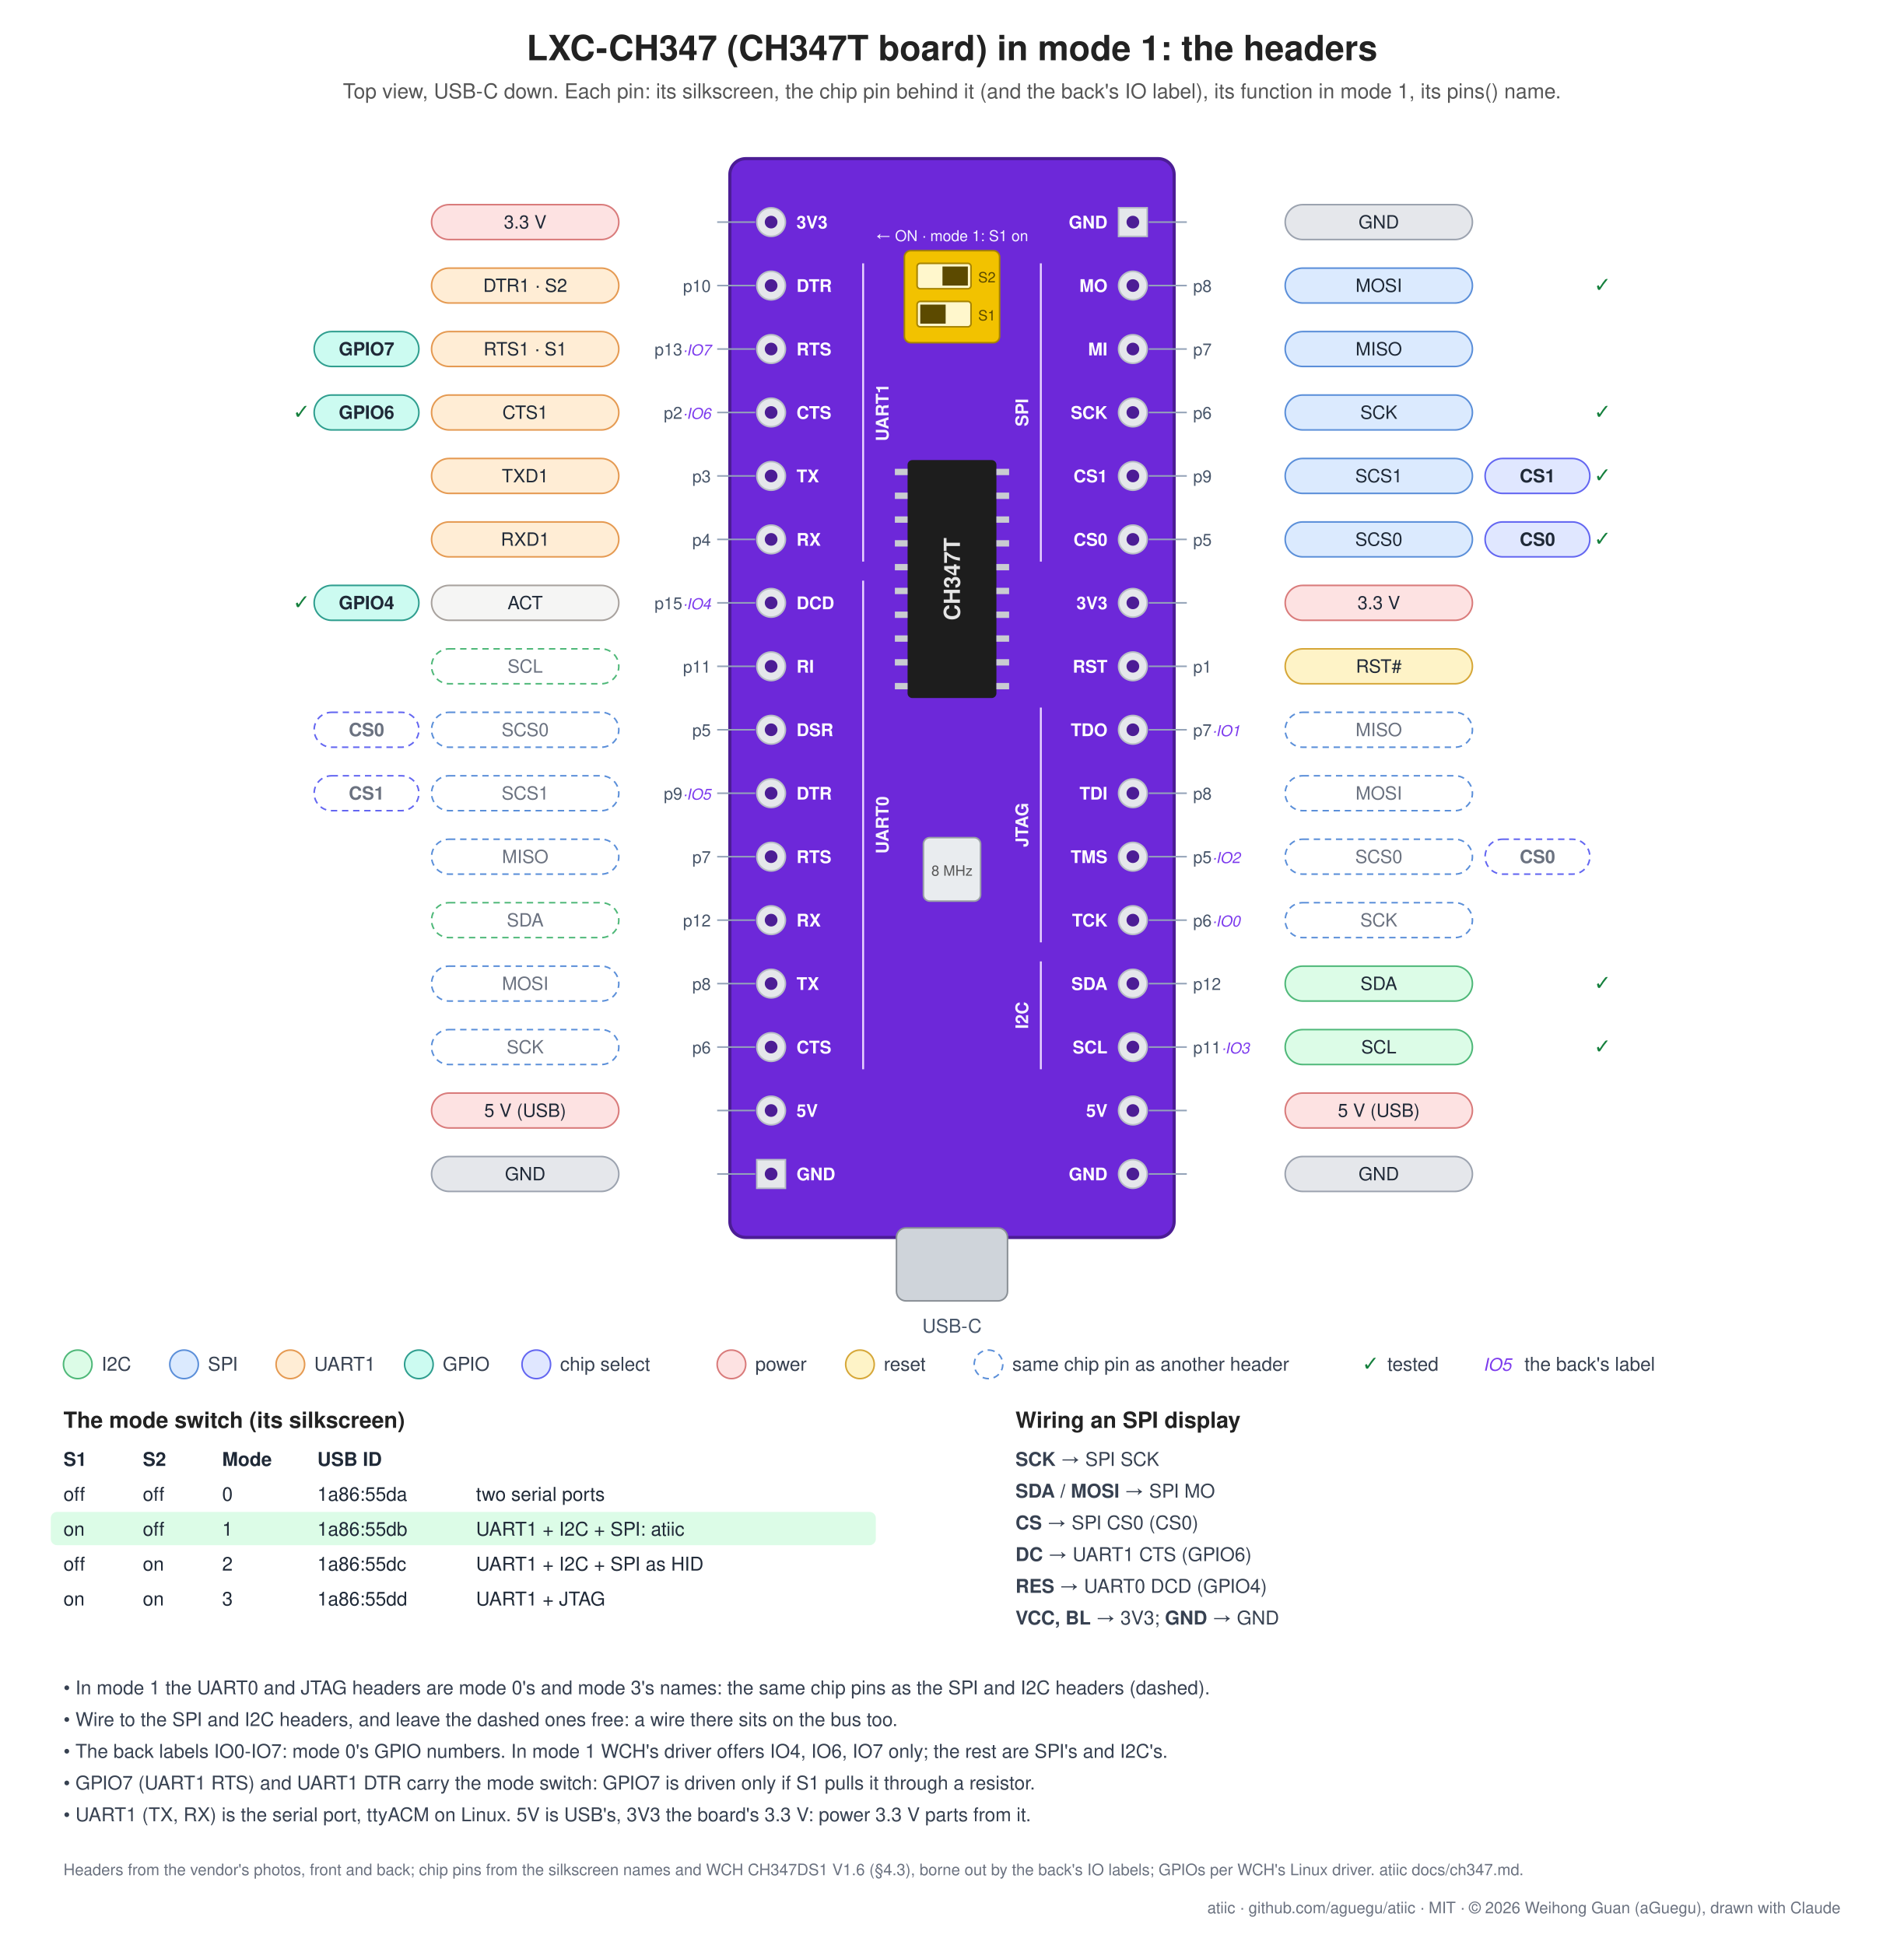
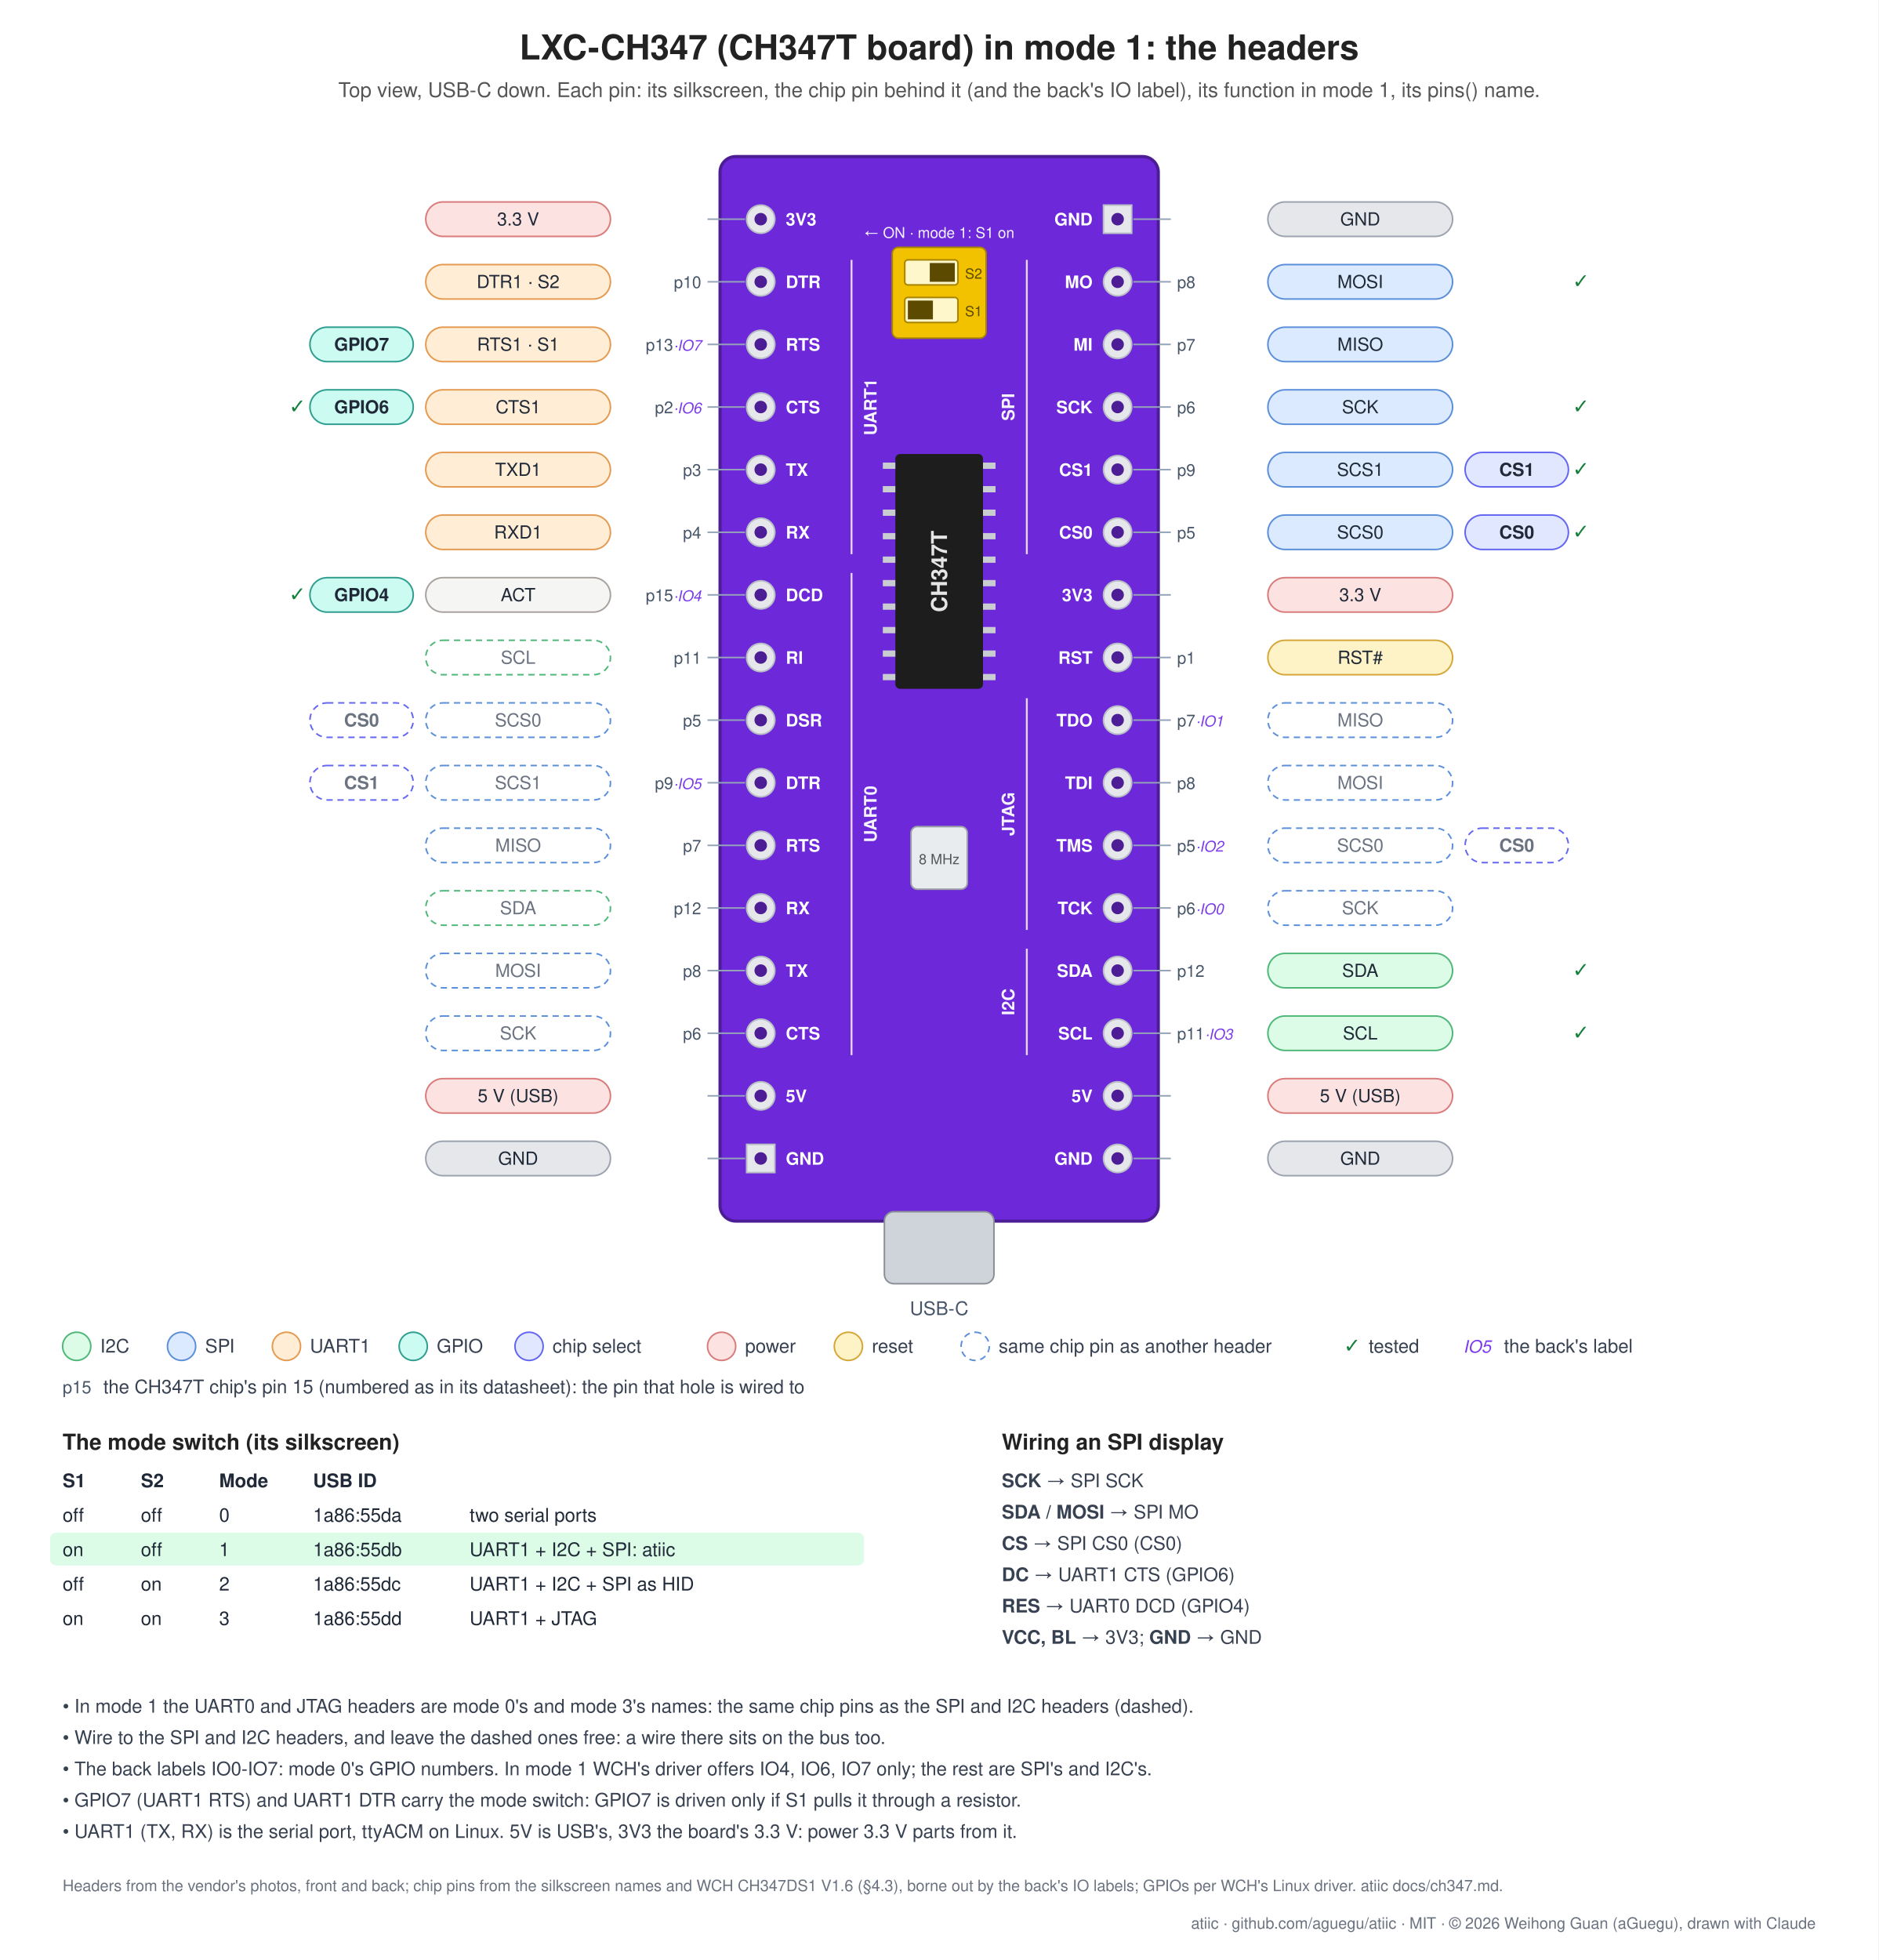
- <svg xmlns="http://www.w3.org/2000/svg" viewBox="0 0 1200 1226" width="1200" height="1226" font-family="Helvetica, Arial, sans-serif">
-   <rect width="1200" height="1226" fill="#ffffff" />
+ <svg xmlns="http://www.w3.org/2000/svg" viewBox="0 0 1200 1252" width="1200" height="1252" font-family="Helvetica, Arial, sans-serif">
+   <rect width="1200" height="1252" fill="#ffffff" />
  <text x="600.0" y="38" text-anchor="middle" font-size="22" font-weight="bold" fill="#222">LXC-CH347 (CH347T board) in mode 1: the headers</text>
  <text x="600.0" y="62" text-anchor="middle" font-size="13" fill="#555">Top view, USB-C down. Each pin: its silkscreen, the chip pin behind it (and the back's IO label), its function in mode 1, its pins() name.</text>
  <rect x="460" y="100" width="280" height="680" rx="10" fill="#6d28d9" stroke="#4c1d95" stroke-width="2" />
  <rect x="477" y="731" width="18" height="18" fill="#e5e7eb" stroke="#b8bec5" />
  <circle cx="486" cy="740" r="4" fill="#4c1d95" />
  <text x="502" y="744" text-anchor="start" font-size="11" font-weight="bold" fill="#fff">GND</text>
  <line x1="476" y1="740" x2="452" y2="740" stroke="#94a3b8" />
  <text x="448" y="744" text-anchor="end" font-size="10.5" fill="#475569" />
  <rect x="272" y="729" width="118" height="22" rx="11" fill="#e5e7eb" stroke="#9ca3af" />
  <text x="331.0" y="744" text-anchor="middle" font-size="11.5" fill="#1f2937">GND</text>
  <circle cx="486" cy="700" r="9" fill="#e5e7eb" stroke="#b8bec5" />
  <circle cx="486" cy="700" r="4" fill="#4c1d95" />
  <text x="502" y="704" text-anchor="start" font-size="11" font-weight="bold" fill="#fff">5V</text>
  <line x1="476" y1="700" x2="452" y2="700" stroke="#94a3b8" />
  <text x="448" y="704" text-anchor="end" font-size="10.5" fill="#475569" />
  <rect x="272" y="689" width="118" height="22" rx="11" fill="#fde2e2" stroke="#d97b7b" />
  <text x="331.0" y="704" text-anchor="middle" font-size="11.5" fill="#1f2937">5 V (USB)</text>
  <circle cx="486" cy="660" r="9" fill="#e5e7eb" stroke="#b8bec5" />
  <circle cx="486" cy="660" r="4" fill="#4c1d95" />
  <text x="502" y="664" text-anchor="start" font-size="11" font-weight="bold" fill="#fff">CTS</text>
  <line x1="476" y1="660" x2="452" y2="660" stroke="#94a3b8" />
  <text x="448" y="664" text-anchor="end" font-size="10.5" fill="#475569">p6</text>
  <rect x="272" y="649" width="118" height="22" rx="11" fill="#ffffff" stroke="#5b8fd9" stroke-dasharray="4 3" />
  <text x="331.0" y="664" text-anchor="middle" font-size="11.5" fill="#6b7280">SCK</text>
  <circle cx="486" cy="620" r="9" fill="#e5e7eb" stroke="#b8bec5" />
  <circle cx="486" cy="620" r="4" fill="#4c1d95" />
  <text x="502" y="624" text-anchor="start" font-size="11" font-weight="bold" fill="#fff">TX</text>
  <line x1="476" y1="620" x2="452" y2="620" stroke="#94a3b8" />
  <text x="448" y="624" text-anchor="end" font-size="10.5" fill="#475569">p8</text>
  <rect x="272" y="609" width="118" height="22" rx="11" fill="#ffffff" stroke="#5b8fd9" stroke-dasharray="4 3" />
  <text x="331.0" y="624" text-anchor="middle" font-size="11.5" fill="#6b7280">MOSI</text>
  <circle cx="486" cy="580" r="9" fill="#e5e7eb" stroke="#b8bec5" />
  <circle cx="486" cy="580" r="4" fill="#4c1d95" />
  <text x="502" y="584" text-anchor="start" font-size="11" font-weight="bold" fill="#fff">RX</text>
  <line x1="476" y1="580" x2="452" y2="580" stroke="#94a3b8" />
  <text x="448" y="584" text-anchor="end" font-size="10.5" fill="#475569">p12</text>
  <rect x="272" y="569" width="118" height="22" rx="11" fill="#ffffff" stroke="#4fb879" stroke-dasharray="4 3" />
  <text x="331.0" y="584" text-anchor="middle" font-size="11.5" fill="#6b7280">SDA</text>
  <circle cx="486" cy="540" r="9" fill="#e5e7eb" stroke="#b8bec5" />
  <circle cx="486" cy="540" r="4" fill="#4c1d95" />
  <text x="502" y="544" text-anchor="start" font-size="11" font-weight="bold" fill="#fff">RTS</text>
  <line x1="476" y1="540" x2="452" y2="540" stroke="#94a3b8" />
  <text x="448" y="544" text-anchor="end" font-size="10.5" fill="#475569">p7</text>
  <rect x="272" y="529" width="118" height="22" rx="11" fill="#ffffff" stroke="#5b8fd9" stroke-dasharray="4 3" />
  <text x="331.0" y="544" text-anchor="middle" font-size="11.5" fill="#6b7280">MISO</text>
  <circle cx="486" cy="500" r="9" fill="#e5e7eb" stroke="#b8bec5" />
  <circle cx="486" cy="500" r="4" fill="#4c1d95" />
  <text x="502" y="504" text-anchor="start" font-size="11" font-weight="bold" fill="#fff">DTR</text>
  <line x1="476" y1="500" x2="452" y2="500" stroke="#94a3b8" />
  <text x="448" y="504" text-anchor="end" font-size="10.5" fill="#475569">p9<tspan font-size="9.5" font-style="italic" fill="#7c3aed">·IO5</tspan>
  </text>
  <rect x="272" y="489" width="118" height="22" rx="11" fill="#ffffff" stroke="#5b8fd9" stroke-dasharray="4 3" />
  <text x="331.0" y="504" text-anchor="middle" font-size="11.5" fill="#6b7280">SCS1</text>
  <rect x="198" y="489" width="66" height="22" rx="11" fill="#ffffff" stroke="#6366f1" stroke-dasharray="4 3" />
  <text x="231.0" y="504" text-anchor="middle" font-size="11.5" font-weight="bold" fill="#6b7280">CS1</text>
  <circle cx="486" cy="460" r="9" fill="#e5e7eb" stroke="#b8bec5" />
  <circle cx="486" cy="460" r="4" fill="#4c1d95" />
  <text x="502" y="464" text-anchor="start" font-size="11" font-weight="bold" fill="#fff">DSR</text>
  <line x1="476" y1="460" x2="452" y2="460" stroke="#94a3b8" />
  <text x="448" y="464" text-anchor="end" font-size="10.5" fill="#475569">p5</text>
  <rect x="272" y="449" width="118" height="22" rx="11" fill="#ffffff" stroke="#5b8fd9" stroke-dasharray="4 3" />
  <text x="331.0" y="464" text-anchor="middle" font-size="11.5" fill="#6b7280">SCS0</text>
  <rect x="198" y="449" width="66" height="22" rx="11" fill="#ffffff" stroke="#6366f1" stroke-dasharray="4 3" />
  <text x="231.0" y="464" text-anchor="middle" font-size="11.5" font-weight="bold" fill="#6b7280">CS0</text>
  <circle cx="486" cy="420" r="9" fill="#e5e7eb" stroke="#b8bec5" />
  <circle cx="486" cy="420" r="4" fill="#4c1d95" />
  <text x="502" y="424" text-anchor="start" font-size="11" font-weight="bold" fill="#fff">RI</text>
  <line x1="476" y1="420" x2="452" y2="420" stroke="#94a3b8" />
  <text x="448" y="424" text-anchor="end" font-size="10.5" fill="#475569">p11</text>
  <rect x="272" y="409" width="118" height="22" rx="11" fill="#ffffff" stroke="#4fb879" stroke-dasharray="4 3" />
  <text x="331.0" y="424" text-anchor="middle" font-size="11.5" fill="#6b7280">SCL</text>
  <circle cx="486" cy="380" r="9" fill="#e5e7eb" stroke="#b8bec5" />
  <circle cx="486" cy="380" r="4" fill="#4c1d95" />
  <text x="502" y="384" text-anchor="start" font-size="11" font-weight="bold" fill="#fff">DCD</text>
  <line x1="476" y1="380" x2="452" y2="380" stroke="#94a3b8" />
  <text x="448" y="384" text-anchor="end" font-size="10.5" fill="#475569">p15<tspan font-size="9.5" font-style="italic" fill="#7c3aed">·IO4</tspan>
  </text>
  <rect x="272" y="369" width="118" height="22" rx="11" fill="#f5f5f4" stroke="#a8a29e" />
  <text x="331.0" y="384" text-anchor="middle" font-size="11.5" fill="#1f2937">ACT</text>
  <rect x="198" y="369" width="66" height="22" rx="11" fill="#ccfbf1" stroke="#2f9e8f" />
  <text x="231.0" y="384" text-anchor="middle" font-size="11.5" font-weight="bold" fill="#1f2937">GPIO4</text>
  <text x="190" y="384" text-anchor="middle" font-size="13" fill="#15803d">✓</text>
  <circle cx="486" cy="340" r="9" fill="#e5e7eb" stroke="#b8bec5" />
  <circle cx="486" cy="340" r="4" fill="#4c1d95" />
  <text x="502" y="344" text-anchor="start" font-size="11" font-weight="bold" fill="#fff">RX</text>
  <line x1="476" y1="340" x2="452" y2="340" stroke="#94a3b8" />
  <text x="448" y="344" text-anchor="end" font-size="10.5" fill="#475569">p4</text>
  <rect x="272" y="329" width="118" height="22" rx="11" fill="#ffedd5" stroke="#e59a52" />
  <text x="331.0" y="344" text-anchor="middle" font-size="11.5" fill="#1f2937">RXD1</text>
  <circle cx="486" cy="300" r="9" fill="#e5e7eb" stroke="#b8bec5" />
  <circle cx="486" cy="300" r="4" fill="#4c1d95" />
  <text x="502" y="304" text-anchor="start" font-size="11" font-weight="bold" fill="#fff">TX</text>
  <line x1="476" y1="300" x2="452" y2="300" stroke="#94a3b8" />
  <text x="448" y="304" text-anchor="end" font-size="10.5" fill="#475569">p3</text>
  <rect x="272" y="289" width="118" height="22" rx="11" fill="#ffedd5" stroke="#e59a52" />
  <text x="331.0" y="304" text-anchor="middle" font-size="11.5" fill="#1f2937">TXD1</text>
  <circle cx="486" cy="260" r="9" fill="#e5e7eb" stroke="#b8bec5" />
  <circle cx="486" cy="260" r="4" fill="#4c1d95" />
  <text x="502" y="264" text-anchor="start" font-size="11" font-weight="bold" fill="#fff">CTS</text>
  <line x1="476" y1="260" x2="452" y2="260" stroke="#94a3b8" />
  <text x="448" y="264" text-anchor="end" font-size="10.5" fill="#475569">p2<tspan font-size="9.5" font-style="italic" fill="#7c3aed">·IO6</tspan>
  </text>
  <rect x="272" y="249" width="118" height="22" rx="11" fill="#ffedd5" stroke="#e59a52" />
  <text x="331.0" y="264" text-anchor="middle" font-size="11.5" fill="#1f2937">CTS1</text>
  <rect x="198" y="249" width="66" height="22" rx="11" fill="#ccfbf1" stroke="#2f9e8f" />
  <text x="231.0" y="264" text-anchor="middle" font-size="11.5" font-weight="bold" fill="#1f2937">GPIO6</text>
  <text x="190" y="264" text-anchor="middle" font-size="13" fill="#15803d">✓</text>
  <circle cx="486" cy="220" r="9" fill="#e5e7eb" stroke="#b8bec5" />
  <circle cx="486" cy="220" r="4" fill="#4c1d95" />
  <text x="502" y="224" text-anchor="start" font-size="11" font-weight="bold" fill="#fff">RTS</text>
  <line x1="476" y1="220" x2="452" y2="220" stroke="#94a3b8" />
  <text x="448" y="224" text-anchor="end" font-size="10.5" fill="#475569">p13<tspan font-size="9.5" font-style="italic" fill="#7c3aed">·IO7</tspan>
  </text>
  <rect x="272" y="209" width="118" height="22" rx="11" fill="#ffedd5" stroke="#e59a52" />
  <text x="331.0" y="224" text-anchor="middle" font-size="11.5" fill="#1f2937">RTS1 · S1</text>
  <rect x="198" y="209" width="66" height="22" rx="11" fill="#ccfbf1" stroke="#2f9e8f" />
  <text x="231.0" y="224" text-anchor="middle" font-size="11.5" font-weight="bold" fill="#1f2937">GPIO7</text>
  <circle cx="486" cy="180" r="9" fill="#e5e7eb" stroke="#b8bec5" />
  <circle cx="486" cy="180" r="4" fill="#4c1d95" />
  <text x="502" y="184" text-anchor="start" font-size="11" font-weight="bold" fill="#fff">DTR</text>
  <line x1="476" y1="180" x2="452" y2="180" stroke="#94a3b8" />
  <text x="448" y="184" text-anchor="end" font-size="10.5" fill="#475569">p10</text>
  <rect x="272" y="169" width="118" height="22" rx="11" fill="#ffedd5" stroke="#e59a52" />
  <text x="331.0" y="184" text-anchor="middle" font-size="11.5" fill="#1f2937">DTR1 · S2</text>
  <circle cx="486" cy="140" r="9" fill="#e5e7eb" stroke="#b8bec5" />
  <circle cx="486" cy="140" r="4" fill="#4c1d95" />
  <text x="502" y="144" text-anchor="start" font-size="11" font-weight="bold" fill="#fff">3V3</text>
  <line x1="476" y1="140" x2="452" y2="140" stroke="#94a3b8" />
  <text x="448" y="144" text-anchor="end" font-size="10.5" fill="#475569" />
  <rect x="272" y="129" width="118" height="22" rx="11" fill="#fde2e2" stroke="#d97b7b" />
  <text x="331.0" y="144" text-anchor="middle" font-size="11.5" fill="#1f2937">3.3 V</text>
  <circle cx="714" cy="740" r="9" fill="#e5e7eb" stroke="#b8bec5" />
  <circle cx="714" cy="740" r="4" fill="#4c1d95" />
  <text x="698" y="744" text-anchor="end" font-size="11" font-weight="bold" fill="#fff">GND</text>
  <line x1="724" y1="740" x2="748" y2="740" stroke="#94a3b8" />
  <text x="752" y="744" text-anchor="start" font-size="10.5" fill="#475569" />
  <rect x="810" y="729" width="118" height="22" rx="11" fill="#e5e7eb" stroke="#9ca3af" />
  <text x="869.0" y="744" text-anchor="middle" font-size="11.5" fill="#1f2937">GND</text>
  <circle cx="714" cy="700" r="9" fill="#e5e7eb" stroke="#b8bec5" />
  <circle cx="714" cy="700" r="4" fill="#4c1d95" />
  <text x="698" y="704" text-anchor="end" font-size="11" font-weight="bold" fill="#fff">5V</text>
  <line x1="724" y1="700" x2="748" y2="700" stroke="#94a3b8" />
  <text x="752" y="704" text-anchor="start" font-size="10.5" fill="#475569" />
  <rect x="810" y="689" width="118" height="22" rx="11" fill="#fde2e2" stroke="#d97b7b" />
  <text x="869.0" y="704" text-anchor="middle" font-size="11.5" fill="#1f2937">5 V (USB)</text>
  <circle cx="714" cy="660" r="9" fill="#e5e7eb" stroke="#b8bec5" />
  <circle cx="714" cy="660" r="4" fill="#4c1d95" />
  <text x="698" y="664" text-anchor="end" font-size="11" font-weight="bold" fill="#fff">SCL</text>
  <line x1="724" y1="660" x2="748" y2="660" stroke="#94a3b8" />
  <text x="752" y="664" text-anchor="start" font-size="10.5" fill="#475569">p11<tspan font-size="9.5" font-style="italic" fill="#7c3aed">·IO3</tspan>
  </text>
  <rect x="810" y="649" width="118" height="22" rx="11" fill="#dcfce7" stroke="#4fb879" />
  <text x="869.0" y="664" text-anchor="middle" font-size="11.5" fill="#1f2937">SCL</text>
  <text x="1010" y="664" text-anchor="middle" font-size="13" fill="#15803d">✓</text>
  <circle cx="714" cy="620" r="9" fill="#e5e7eb" stroke="#b8bec5" />
  <circle cx="714" cy="620" r="4" fill="#4c1d95" />
  <text x="698" y="624" text-anchor="end" font-size="11" font-weight="bold" fill="#fff">SDA</text>
  <line x1="724" y1="620" x2="748" y2="620" stroke="#94a3b8" />
  <text x="752" y="624" text-anchor="start" font-size="10.5" fill="#475569">p12</text>
  <rect x="810" y="609" width="118" height="22" rx="11" fill="#dcfce7" stroke="#4fb879" />
  <text x="869.0" y="624" text-anchor="middle" font-size="11.5" fill="#1f2937">SDA</text>
  <text x="1010" y="624" text-anchor="middle" font-size="13" fill="#15803d">✓</text>
  <circle cx="714" cy="580" r="9" fill="#e5e7eb" stroke="#b8bec5" />
  <circle cx="714" cy="580" r="4" fill="#4c1d95" />
  <text x="698" y="584" text-anchor="end" font-size="11" font-weight="bold" fill="#fff">TCK</text>
  <line x1="724" y1="580" x2="748" y2="580" stroke="#94a3b8" />
  <text x="752" y="584" text-anchor="start" font-size="10.5" fill="#475569">p6<tspan font-size="9.5" font-style="italic" fill="#7c3aed">·IO0</tspan>
  </text>
  <rect x="810" y="569" width="118" height="22" rx="11" fill="#ffffff" stroke="#5b8fd9" stroke-dasharray="4 3" />
  <text x="869.0" y="584" text-anchor="middle" font-size="11.5" fill="#6b7280">SCK</text>
  <circle cx="714" cy="540" r="9" fill="#e5e7eb" stroke="#b8bec5" />
  <circle cx="714" cy="540" r="4" fill="#4c1d95" />
  <text x="698" y="544" text-anchor="end" font-size="11" font-weight="bold" fill="#fff">TMS</text>
  <line x1="724" y1="540" x2="748" y2="540" stroke="#94a3b8" />
  <text x="752" y="544" text-anchor="start" font-size="10.5" fill="#475569">p5<tspan font-size="9.5" font-style="italic" fill="#7c3aed">·IO2</tspan>
  </text>
  <rect x="810" y="529" width="118" height="22" rx="11" fill="#ffffff" stroke="#5b8fd9" stroke-dasharray="4 3" />
  <text x="869.0" y="544" text-anchor="middle" font-size="11.5" fill="#6b7280">SCS0</text>
  <rect x="936" y="529" width="66" height="22" rx="11" fill="#ffffff" stroke="#6366f1" stroke-dasharray="4 3" />
  <text x="969.0" y="544" text-anchor="middle" font-size="11.5" font-weight="bold" fill="#6b7280">CS0</text>
  <circle cx="714" cy="500" r="9" fill="#e5e7eb" stroke="#b8bec5" />
  <circle cx="714" cy="500" r="4" fill="#4c1d95" />
  <text x="698" y="504" text-anchor="end" font-size="11" font-weight="bold" fill="#fff">TDI</text>
  <line x1="724" y1="500" x2="748" y2="500" stroke="#94a3b8" />
  <text x="752" y="504" text-anchor="start" font-size="10.5" fill="#475569">p8</text>
  <rect x="810" y="489" width="118" height="22" rx="11" fill="#ffffff" stroke="#5b8fd9" stroke-dasharray="4 3" />
  <text x="869.0" y="504" text-anchor="middle" font-size="11.5" fill="#6b7280">MOSI</text>
  <circle cx="714" cy="460" r="9" fill="#e5e7eb" stroke="#b8bec5" />
  <circle cx="714" cy="460" r="4" fill="#4c1d95" />
  <text x="698" y="464" text-anchor="end" font-size="11" font-weight="bold" fill="#fff">TDO</text>
  <line x1="724" y1="460" x2="748" y2="460" stroke="#94a3b8" />
  <text x="752" y="464" text-anchor="start" font-size="10.5" fill="#475569">p7<tspan font-size="9.5" font-style="italic" fill="#7c3aed">·IO1</tspan>
  </text>
  <rect x="810" y="449" width="118" height="22" rx="11" fill="#ffffff" stroke="#5b8fd9" stroke-dasharray="4 3" />
  <text x="869.0" y="464" text-anchor="middle" font-size="11.5" fill="#6b7280">MISO</text>
  <circle cx="714" cy="420" r="9" fill="#e5e7eb" stroke="#b8bec5" />
  <circle cx="714" cy="420" r="4" fill="#4c1d95" />
  <text x="698" y="424" text-anchor="end" font-size="11" font-weight="bold" fill="#fff">RST</text>
  <line x1="724" y1="420" x2="748" y2="420" stroke="#94a3b8" />
  <text x="752" y="424" text-anchor="start" font-size="10.5" fill="#475569">p1</text>
  <rect x="810" y="409" width="118" height="22" rx="11" fill="#fef3c7" stroke="#d6a738" />
  <text x="869.0" y="424" text-anchor="middle" font-size="11.5" fill="#1f2937">RST#</text>
  <circle cx="714" cy="380" r="9" fill="#e5e7eb" stroke="#b8bec5" />
  <circle cx="714" cy="380" r="4" fill="#4c1d95" />
  <text x="698" y="384" text-anchor="end" font-size="11" font-weight="bold" fill="#fff">3V3</text>
  <line x1="724" y1="380" x2="748" y2="380" stroke="#94a3b8" />
  <text x="752" y="384" text-anchor="start" font-size="10.5" fill="#475569" />
  <rect x="810" y="369" width="118" height="22" rx="11" fill="#fde2e2" stroke="#d97b7b" />
  <text x="869.0" y="384" text-anchor="middle" font-size="11.5" fill="#1f2937">3.3 V</text>
  <circle cx="714" cy="340" r="9" fill="#e5e7eb" stroke="#b8bec5" />
  <circle cx="714" cy="340" r="4" fill="#4c1d95" />
  <text x="698" y="344" text-anchor="end" font-size="11" font-weight="bold" fill="#fff">CS0</text>
  <line x1="724" y1="340" x2="748" y2="340" stroke="#94a3b8" />
  <text x="752" y="344" text-anchor="start" font-size="10.5" fill="#475569">p5</text>
  <rect x="810" y="329" width="118" height="22" rx="11" fill="#dbeafe" stroke="#5b8fd9" />
  <text x="869.0" y="344" text-anchor="middle" font-size="11.5" fill="#1f2937">SCS0</text>
  <rect x="936" y="329" width="66" height="22" rx="11" fill="#e0e7ff" stroke="#6366f1" />
  <text x="969.0" y="344" text-anchor="middle" font-size="11.5" font-weight="bold" fill="#1f2937">CS0</text>
  <text x="1010" y="344" text-anchor="middle" font-size="13" fill="#15803d">✓</text>
  <circle cx="714" cy="300" r="9" fill="#e5e7eb" stroke="#b8bec5" />
  <circle cx="714" cy="300" r="4" fill="#4c1d95" />
  <text x="698" y="304" text-anchor="end" font-size="11" font-weight="bold" fill="#fff">CS1</text>
  <line x1="724" y1="300" x2="748" y2="300" stroke="#94a3b8" />
  <text x="752" y="304" text-anchor="start" font-size="10.5" fill="#475569">p9</text>
  <rect x="810" y="289" width="118" height="22" rx="11" fill="#dbeafe" stroke="#5b8fd9" />
  <text x="869.0" y="304" text-anchor="middle" font-size="11.5" fill="#1f2937">SCS1</text>
  <rect x="936" y="289" width="66" height="22" rx="11" fill="#e0e7ff" stroke="#6366f1" />
  <text x="969.0" y="304" text-anchor="middle" font-size="11.5" font-weight="bold" fill="#1f2937">CS1</text>
  <text x="1010" y="304" text-anchor="middle" font-size="13" fill="#15803d">✓</text>
  <circle cx="714" cy="260" r="9" fill="#e5e7eb" stroke="#b8bec5" />
  <circle cx="714" cy="260" r="4" fill="#4c1d95" />
  <text x="698" y="264" text-anchor="end" font-size="11" font-weight="bold" fill="#fff">SCK</text>
  <line x1="724" y1="260" x2="748" y2="260" stroke="#94a3b8" />
  <text x="752" y="264" text-anchor="start" font-size="10.5" fill="#475569">p6</text>
  <rect x="810" y="249" width="118" height="22" rx="11" fill="#dbeafe" stroke="#5b8fd9" />
  <text x="869.0" y="264" text-anchor="middle" font-size="11.5" fill="#1f2937">SCK</text>
  <text x="1010" y="264" text-anchor="middle" font-size="13" fill="#15803d">✓</text>
  <circle cx="714" cy="220" r="9" fill="#e5e7eb" stroke="#b8bec5" />
  <circle cx="714" cy="220" r="4" fill="#4c1d95" />
  <text x="698" y="224" text-anchor="end" font-size="11" font-weight="bold" fill="#fff">MI</text>
  <line x1="724" y1="220" x2="748" y2="220" stroke="#94a3b8" />
  <text x="752" y="224" text-anchor="start" font-size="10.5" fill="#475569">p7</text>
  <rect x="810" y="209" width="118" height="22" rx="11" fill="#dbeafe" stroke="#5b8fd9" />
  <text x="869.0" y="224" text-anchor="middle" font-size="11.5" fill="#1f2937">MISO</text>
  <circle cx="714" cy="180" r="9" fill="#e5e7eb" stroke="#b8bec5" />
  <circle cx="714" cy="180" r="4" fill="#4c1d95" />
  <text x="698" y="184" text-anchor="end" font-size="11" font-weight="bold" fill="#fff">MO</text>
  <line x1="724" y1="180" x2="748" y2="180" stroke="#94a3b8" />
  <text x="752" y="184" text-anchor="start" font-size="10.5" fill="#475569">p8</text>
  <rect x="810" y="169" width="118" height="22" rx="11" fill="#dbeafe" stroke="#5b8fd9" />
  <text x="869.0" y="184" text-anchor="middle" font-size="11.5" fill="#1f2937">MOSI</text>
  <text x="1010" y="184" text-anchor="middle" font-size="13" fill="#15803d">✓</text>
  <rect x="705" y="131" width="18" height="18" fill="#e5e7eb" stroke="#b8bec5" />
  <circle cx="714" cy="140" r="4" fill="#4c1d95" />
  <text x="698" y="144" text-anchor="end" font-size="11" font-weight="bold" fill="#fff">GND</text>
  <line x1="724" y1="140" x2="748" y2="140" stroke="#94a3b8" />
  <text x="752" y="144" text-anchor="start" font-size="10.5" fill="#475569" />
  <rect x="810" y="129" width="118" height="22" rx="11" fill="#e5e7eb" stroke="#9ca3af" />
  <text x="869.0" y="144" text-anchor="middle" font-size="11.5" fill="#1f2937">GND</text>
  <line x1="544" y1="366" x2="544" y2="674" stroke="#e9d5ff" stroke-width="1.2" />
  <text transform="translate(560 520.0) rotate(-90)" text-anchor="middle" font-size="11" font-weight="bold" fill="#f5f3ff">UART0</text>
  <line x1="544" y1="166" x2="544" y2="354" stroke="#e9d5ff" stroke-width="1.2" />
  <text transform="translate(560 260.0) rotate(-90)" text-anchor="middle" font-size="11" font-weight="bold" fill="#f5f3ff">UART1</text>
  <line x1="656" y1="606" x2="656" y2="674" stroke="#e9d5ff" stroke-width="1.2" />
  <text transform="translate(648 640.0) rotate(-90)" text-anchor="middle" font-size="11" font-weight="bold" fill="#f5f3ff">I2C</text>
  <line x1="656" y1="446" x2="656" y2="594" stroke="#e9d5ff" stroke-width="1.2" />
  <text transform="translate(648 520.0) rotate(-90)" text-anchor="middle" font-size="11" font-weight="bold" fill="#f5f3ff">JTAG</text>
  <line x1="656" y1="166" x2="656" y2="354" stroke="#e9d5ff" stroke-width="1.2" />
  <text transform="translate(648 260.0) rotate(-90)" text-anchor="middle" font-size="11" font-weight="bold" fill="#f5f3ff">SPI</text>
  <rect x="572.0" y="290" width="56" height="150" rx="3" fill="#1d1d1d" />
  <rect x="564.0" y="295.5" width="8" height="4" fill="#c9ccd1" />
  <rect x="628.0" y="295.5" width="8" height="4" fill="#c9ccd1" />
  <rect x="564.0" y="310.5" width="8" height="4" fill="#c9ccd1" />
  <rect x="628.0" y="310.5" width="8" height="4" fill="#c9ccd1" />
  <rect x="564.0" y="325.5" width="8" height="4" fill="#c9ccd1" />
  <rect x="628.0" y="325.5" width="8" height="4" fill="#c9ccd1" />
  <rect x="564.0" y="340.5" width="8" height="4" fill="#c9ccd1" />
  <rect x="628.0" y="340.5" width="8" height="4" fill="#c9ccd1" />
  <rect x="564.0" y="355.5" width="8" height="4" fill="#c9ccd1" />
  <rect x="628.0" y="355.5" width="8" height="4" fill="#c9ccd1" />
  <rect x="564.0" y="370.5" width="8" height="4" fill="#c9ccd1" />
  <rect x="628.0" y="370.5" width="8" height="4" fill="#c9ccd1" />
  <rect x="564.0" y="385.5" width="8" height="4" fill="#c9ccd1" />
  <rect x="628.0" y="385.5" width="8" height="4" fill="#c9ccd1" />
  <rect x="564.0" y="400.5" width="8" height="4" fill="#c9ccd1" />
  <rect x="628.0" y="400.5" width="8" height="4" fill="#c9ccd1" />
  <rect x="564.0" y="415.5" width="8" height="4" fill="#c9ccd1" />
  <rect x="628.0" y="415.5" width="8" height="4" fill="#c9ccd1" />
  <rect x="564.0" y="430.5" width="8" height="4" fill="#c9ccd1" />
  <rect x="628.0" y="430.5" width="8" height="4" fill="#c9ccd1" />
  <text transform="translate(605.0 365.0) rotate(-90)" text-anchor="middle" font-size="14" font-weight="bold" fill="#e5e5e5">CH347T</text>
  <rect x="582.0" y="528" width="36" height="40" rx="4" fill="#e9ecef" stroke="#9aa0a6" />
  <text x="600.0" y="552" text-anchor="middle" font-size="9" fill="#555">8 MHz</text>
  <rect x="570.0" y="158" width="60" height="58" rx="4" fill="#f2c200" stroke="#a68400" />
  <rect x="578.0" y="166" width="34" height="16" rx="2" fill="#fff7cc" stroke="#a68400" />
  <rect x="594.0" y="168" width="16" height="12" fill="#5c4a00" />
  <text x="622.0" y="178" text-anchor="middle" font-size="9" fill="#5c4a00">S2</text>
  <rect x="578.0" y="190" width="34" height="16" rx="2" fill="#fff7cc" stroke="#a68400" />
  <rect x="580.0" y="192" width="16" height="12" fill="#5c4a00" />
  <text x="622.0" y="202" text-anchor="middle" font-size="9" fill="#5c4a00">S1</text>
  <text x="600.0" y="152" text-anchor="middle" font-size="9.5" fill="#f5f3ff">← ON · mode 1: S1 on</text>
  <rect x="565.0" y="774" width="70" height="46" rx="6" fill="#cfd4da" stroke="#8a9096" />
  <text x="600.0" y="840" text-anchor="middle" font-size="12" fill="#475569">USB-C</text>
  <rect x="40" y="851" width="18" height="18" rx="9" fill="#dcfce7" stroke="#4fb879" />
  <text x="64" y="864" font-size="12" fill="#374151">I2C</text>
  <rect x="107" y="851" width="18" height="18" rx="9" fill="#dbeafe" stroke="#5b8fd9" />
  <text x="131" y="864" font-size="12" fill="#374151">SPI</text>
  <rect x="174" y="851" width="18" height="18" rx="9" fill="#ffedd5" stroke="#e59a52" />
  <text x="198" y="864" font-size="12" fill="#374151">UART1</text>
  <rect x="255" y="851" width="18" height="18" rx="9" fill="#ccfbf1" stroke="#2f9e8f" />
  <text x="279" y="864" font-size="12" fill="#374151">GPIO</text>
  <rect x="329" y="851" width="18" height="18" rx="9" fill="#e0e7ff" stroke="#6366f1" />
  <text x="353" y="864" font-size="12" fill="#374151">chip select</text>
  <rect x="452" y="851" width="18" height="18" rx="9" fill="#fde2e2" stroke="#d97b7b" />
  <text x="476" y="864" font-size="12" fill="#374151">power</text>
  <rect x="533" y="851" width="18" height="18" rx="9" fill="#fef3c7" stroke="#d6a738" />
  <text x="557" y="864" font-size="12" fill="#374151">reset</text>
  <rect x="614" y="851" width="18" height="18" rx="9" fill="#ffffff" stroke="#5b8fd9" stroke-dasharray="4 3" />
  <text x="638" y="864" font-size="12" fill="#374151">same chip pin as another header</text>
  <text x="858.4" y="864" font-size="13" fill="#15803d">✓</text>
  <text x="874.4" y="864" font-size="12" fill="#374151">tested</text>
  <text x="934.8" y="864" font-size="11" font-style="italic" fill="#7c3aed">IO5</text>
  <text x="960.8" y="864" font-size="12" fill="#374151">the back's label</text>
-   <text x="40" y="900" font-size="14" font-weight="bold" fill="#222">The mode switch (its silkscreen)</text>
-   <text x="40" y="924" font-size="12" font-weight="bold" fill="#1f2937">
+   <text x="40" y="890" font-size="11" fill="#475569">p15</text>
+   <text x="66" y="890" font-size="12" fill="#374151">the CH347T chip's pin 15 (numbered as in its datasheet): the pin that hole is wired to</text>
+   <text x="40" y="926" font-size="14" font-weight="bold" fill="#222">The mode switch (its silkscreen)</text>
+   <text x="40" y="950" font-size="12" font-weight="bold" fill="#1f2937">
    <tspan font-weight="bold">S1</tspan>
  </text>
-   <text x="90" y="924" font-size="12" font-weight="bold" fill="#1f2937">
+   <text x="90" y="950" font-size="12" font-weight="bold" fill="#1f2937">
    <tspan font-weight="bold">S2</tspan>
  </text>
-   <text x="140" y="924" font-size="12" font-weight="bold" fill="#1f2937">
+   <text x="140" y="950" font-size="12" font-weight="bold" fill="#1f2937">
    <tspan font-weight="bold">Mode</tspan>
  </text>
-   <text x="200" y="924" font-size="12" font-weight="bold" fill="#1f2937">
+   <text x="200" y="950" font-size="12" font-weight="bold" fill="#1f2937">
    <tspan font-weight="bold">USB ID</tspan>
  </text>
-   <text x="300" y="924" font-size="12" font-weight="bold" fill="#1f2937" />
-   <text x="40" y="946" font-size="12" fill="#1f2937">off</text>
-   <text x="90" y="946" font-size="12" fill="#1f2937">off</text>
-   <text x="140" y="946" font-size="12" fill="#1f2937">0</text>
-   <text x="200" y="946" font-size="12" fill="#1f2937">1a86:55da</text>
-   <text x="300" y="946" font-size="12" fill="#1f2937">two serial ports</text>
-   <rect x="32" y="953" width="520" height="21" rx="4" fill="#dcfce7" />
-   <text x="40" y="968" font-size="12" fill="#1f2937">on</text>
-   <text x="90" y="968" font-size="12" fill="#1f2937">off</text>
-   <text x="140" y="968" font-size="12" fill="#1f2937">1</text>
-   <text x="200" y="968" font-size="12" fill="#1f2937">1a86:55db</text>
-   <text x="300" y="968" font-size="12" fill="#1f2937">UART1 + I2C + SPI: atiic</text>
-   <text x="40" y="990" font-size="12" fill="#1f2937">off</text>
-   <text x="90" y="990" font-size="12" fill="#1f2937">on</text>
-   <text x="140" y="990" font-size="12" fill="#1f2937">2</text>
-   <text x="200" y="990" font-size="12" fill="#1f2937">1a86:55dc</text>
-   <text x="300" y="990" font-size="12" fill="#1f2937">UART1 + I2C + SPI as HID</text>
-   <text x="40" y="1012" font-size="12" fill="#1f2937">on</text>
-   <text x="90" y="1012" font-size="12" fill="#1f2937">on</text>
-   <text x="140" y="1012" font-size="12" fill="#1f2937">3</text>
-   <text x="200" y="1012" font-size="12" fill="#1f2937">1a86:55dd</text>
-   <text x="300" y="1012" font-size="12" fill="#1f2937">UART1 + JTAG</text>
-   <text x="640" y="900" font-size="14" font-weight="bold" fill="#222">Wiring an SPI display</text>
-   <text x="640" y="924" font-size="12" fill="#374151">
+   <text x="300" y="950" font-size="12" font-weight="bold" fill="#1f2937" />
+   <text x="40" y="972" font-size="12" fill="#1f2937">off</text>
+   <text x="90" y="972" font-size="12" fill="#1f2937">off</text>
+   <text x="140" y="972" font-size="12" fill="#1f2937">0</text>
+   <text x="200" y="972" font-size="12" fill="#1f2937">1a86:55da</text>
+   <text x="300" y="972" font-size="12" fill="#1f2937">two serial ports</text>
+   <rect x="32" y="979" width="520" height="21" rx="4" fill="#dcfce7" />
+   <text x="40" y="994" font-size="12" fill="#1f2937">on</text>
+   <text x="90" y="994" font-size="12" fill="#1f2937">off</text>
+   <text x="140" y="994" font-size="12" fill="#1f2937">1</text>
+   <text x="200" y="994" font-size="12" fill="#1f2937">1a86:55db</text>
+   <text x="300" y="994" font-size="12" fill="#1f2937">UART1 + I2C + SPI: atiic</text>
+   <text x="40" y="1016" font-size="12" fill="#1f2937">off</text>
+   <text x="90" y="1016" font-size="12" fill="#1f2937">on</text>
+   <text x="140" y="1016" font-size="12" fill="#1f2937">2</text>
+   <text x="200" y="1016" font-size="12" fill="#1f2937">1a86:55dc</text>
+   <text x="300" y="1016" font-size="12" fill="#1f2937">UART1 + I2C + SPI as HID</text>
+   <text x="40" y="1038" font-size="12" fill="#1f2937">on</text>
+   <text x="90" y="1038" font-size="12" fill="#1f2937">on</text>
+   <text x="140" y="1038" font-size="12" fill="#1f2937">3</text>
+   <text x="200" y="1038" font-size="12" fill="#1f2937">1a86:55dd</text>
+   <text x="300" y="1038" font-size="12" fill="#1f2937">UART1 + JTAG</text>
+   <text x="640" y="926" font-size="14" font-weight="bold" fill="#222">Wiring an SPI display</text>
+   <text x="640" y="950" font-size="12" fill="#374151">
    <tspan font-weight="bold">SCK</tspan> → SPI SCK</text>
-   <text x="640" y="944" font-size="12" fill="#374151">
+   <text x="640" y="970" font-size="12" fill="#374151">
    <tspan font-weight="bold">SDA / MOSI</tspan> → SPI MO</text>
-   <text x="640" y="964" font-size="12" fill="#374151">
+   <text x="640" y="990" font-size="12" fill="#374151">
    <tspan font-weight="bold">CS</tspan> → SPI CS0 (CS0)</text>
-   <text x="640" y="984" font-size="12" fill="#374151">
+   <text x="640" y="1010" font-size="12" fill="#374151">
    <tspan font-weight="bold">DC</tspan> → UART1 CTS (GPIO6)</text>
-   <text x="640" y="1004" font-size="12" fill="#374151">
+   <text x="640" y="1030" font-size="12" fill="#374151">
    <tspan font-weight="bold">RES</tspan> → UART0 DCD (GPIO4)</text>
-   <text x="640" y="1024" font-size="12" fill="#374151">
+   <text x="640" y="1050" font-size="12" fill="#374151">
    <tspan font-weight="bold">VCC, BL</tspan> → 3V3; <tspan font-weight="bold">GND</tspan> → GND</text>
-   <text x="40" y="1068" font-size="12" fill="#374151">• In mode 1 the UART0 and JTAG headers are mode 0's and mode 3's names: the same chip pins as the SPI and I2C headers (dashed).</text>
-   <text x="40" y="1088" font-size="12" fill="#374151">• Wire to the SPI and I2C headers, and leave the dashed ones free: a wire there sits on the bus too.</text>
-   <text x="40" y="1108" font-size="12" fill="#374151">• The back labels IO0-IO7: mode 0's GPIO numbers. In mode 1 WCH's driver offers IO4, IO6, IO7 only; the rest are SPI's and I2C's.</text>
-   <text x="40" y="1128" font-size="12" fill="#374151">• GPIO7 (UART1 RTS) and UART1 DTR carry the mode switch: GPIO7 is driven only if S1 pulls it through a resistor.</text>
-   <text x="40" y="1148" font-size="12" fill="#374151">• UART1 (TX, RX) is the serial port, ttyACM on Linux. 5V is USB's, 3V3 the board's 3.3 V: power 3.3 V parts from it.</text>
-   <text x="40" y="1182" font-size="10" fill="#6b7280">Headers from the vendor's photos, front and back; chip pins from the silkscreen names and WCH CH347DS1 V1.6 (§4.3), borne out by the back's IO labels; GPIOs per WCH's Linux driver. atiic docs/ch347.md.</text>
-   <text x="1160" y="1206" text-anchor="end" font-size="10" fill="#6b7280">atiic · github.com/aguegu/atiic · MIT · © 2026 Weihong Guan (aGuegu), drawn with Claude</text>
+   <text x="40" y="1094" font-size="12" fill="#374151">• In mode 1 the UART0 and JTAG headers are mode 0's and mode 3's names: the same chip pins as the SPI and I2C headers (dashed).</text>
+   <text x="40" y="1114" font-size="12" fill="#374151">• Wire to the SPI and I2C headers, and leave the dashed ones free: a wire there sits on the bus too.</text>
+   <text x="40" y="1134" font-size="12" fill="#374151">• The back labels IO0-IO7: mode 0's GPIO numbers. In mode 1 WCH's driver offers IO4, IO6, IO7 only; the rest are SPI's and I2C's.</text>
+   <text x="40" y="1154" font-size="12" fill="#374151">• GPIO7 (UART1 RTS) and UART1 DTR carry the mode switch: GPIO7 is driven only if S1 pulls it through a resistor.</text>
+   <text x="40" y="1174" font-size="12" fill="#374151">• UART1 (TX, RX) is the serial port, ttyACM on Linux. 5V is USB's, 3V3 the board's 3.3 V: power 3.3 V parts from it.</text>
+   <text x="40" y="1208" font-size="10" fill="#6b7280">Headers from the vendor's photos, front and back; chip pins from the silkscreen names and WCH CH347DS1 V1.6 (§4.3), borne out by the back's IO labels; GPIOs per WCH's Linux driver. atiic docs/ch347.md.</text>
+   <text x="1160" y="1232" text-anchor="end" font-size="10" fill="#6b7280">atiic · github.com/aguegu/atiic · MIT · © 2026 Weihong Guan (aGuegu), drawn with Claude</text>
</svg>
